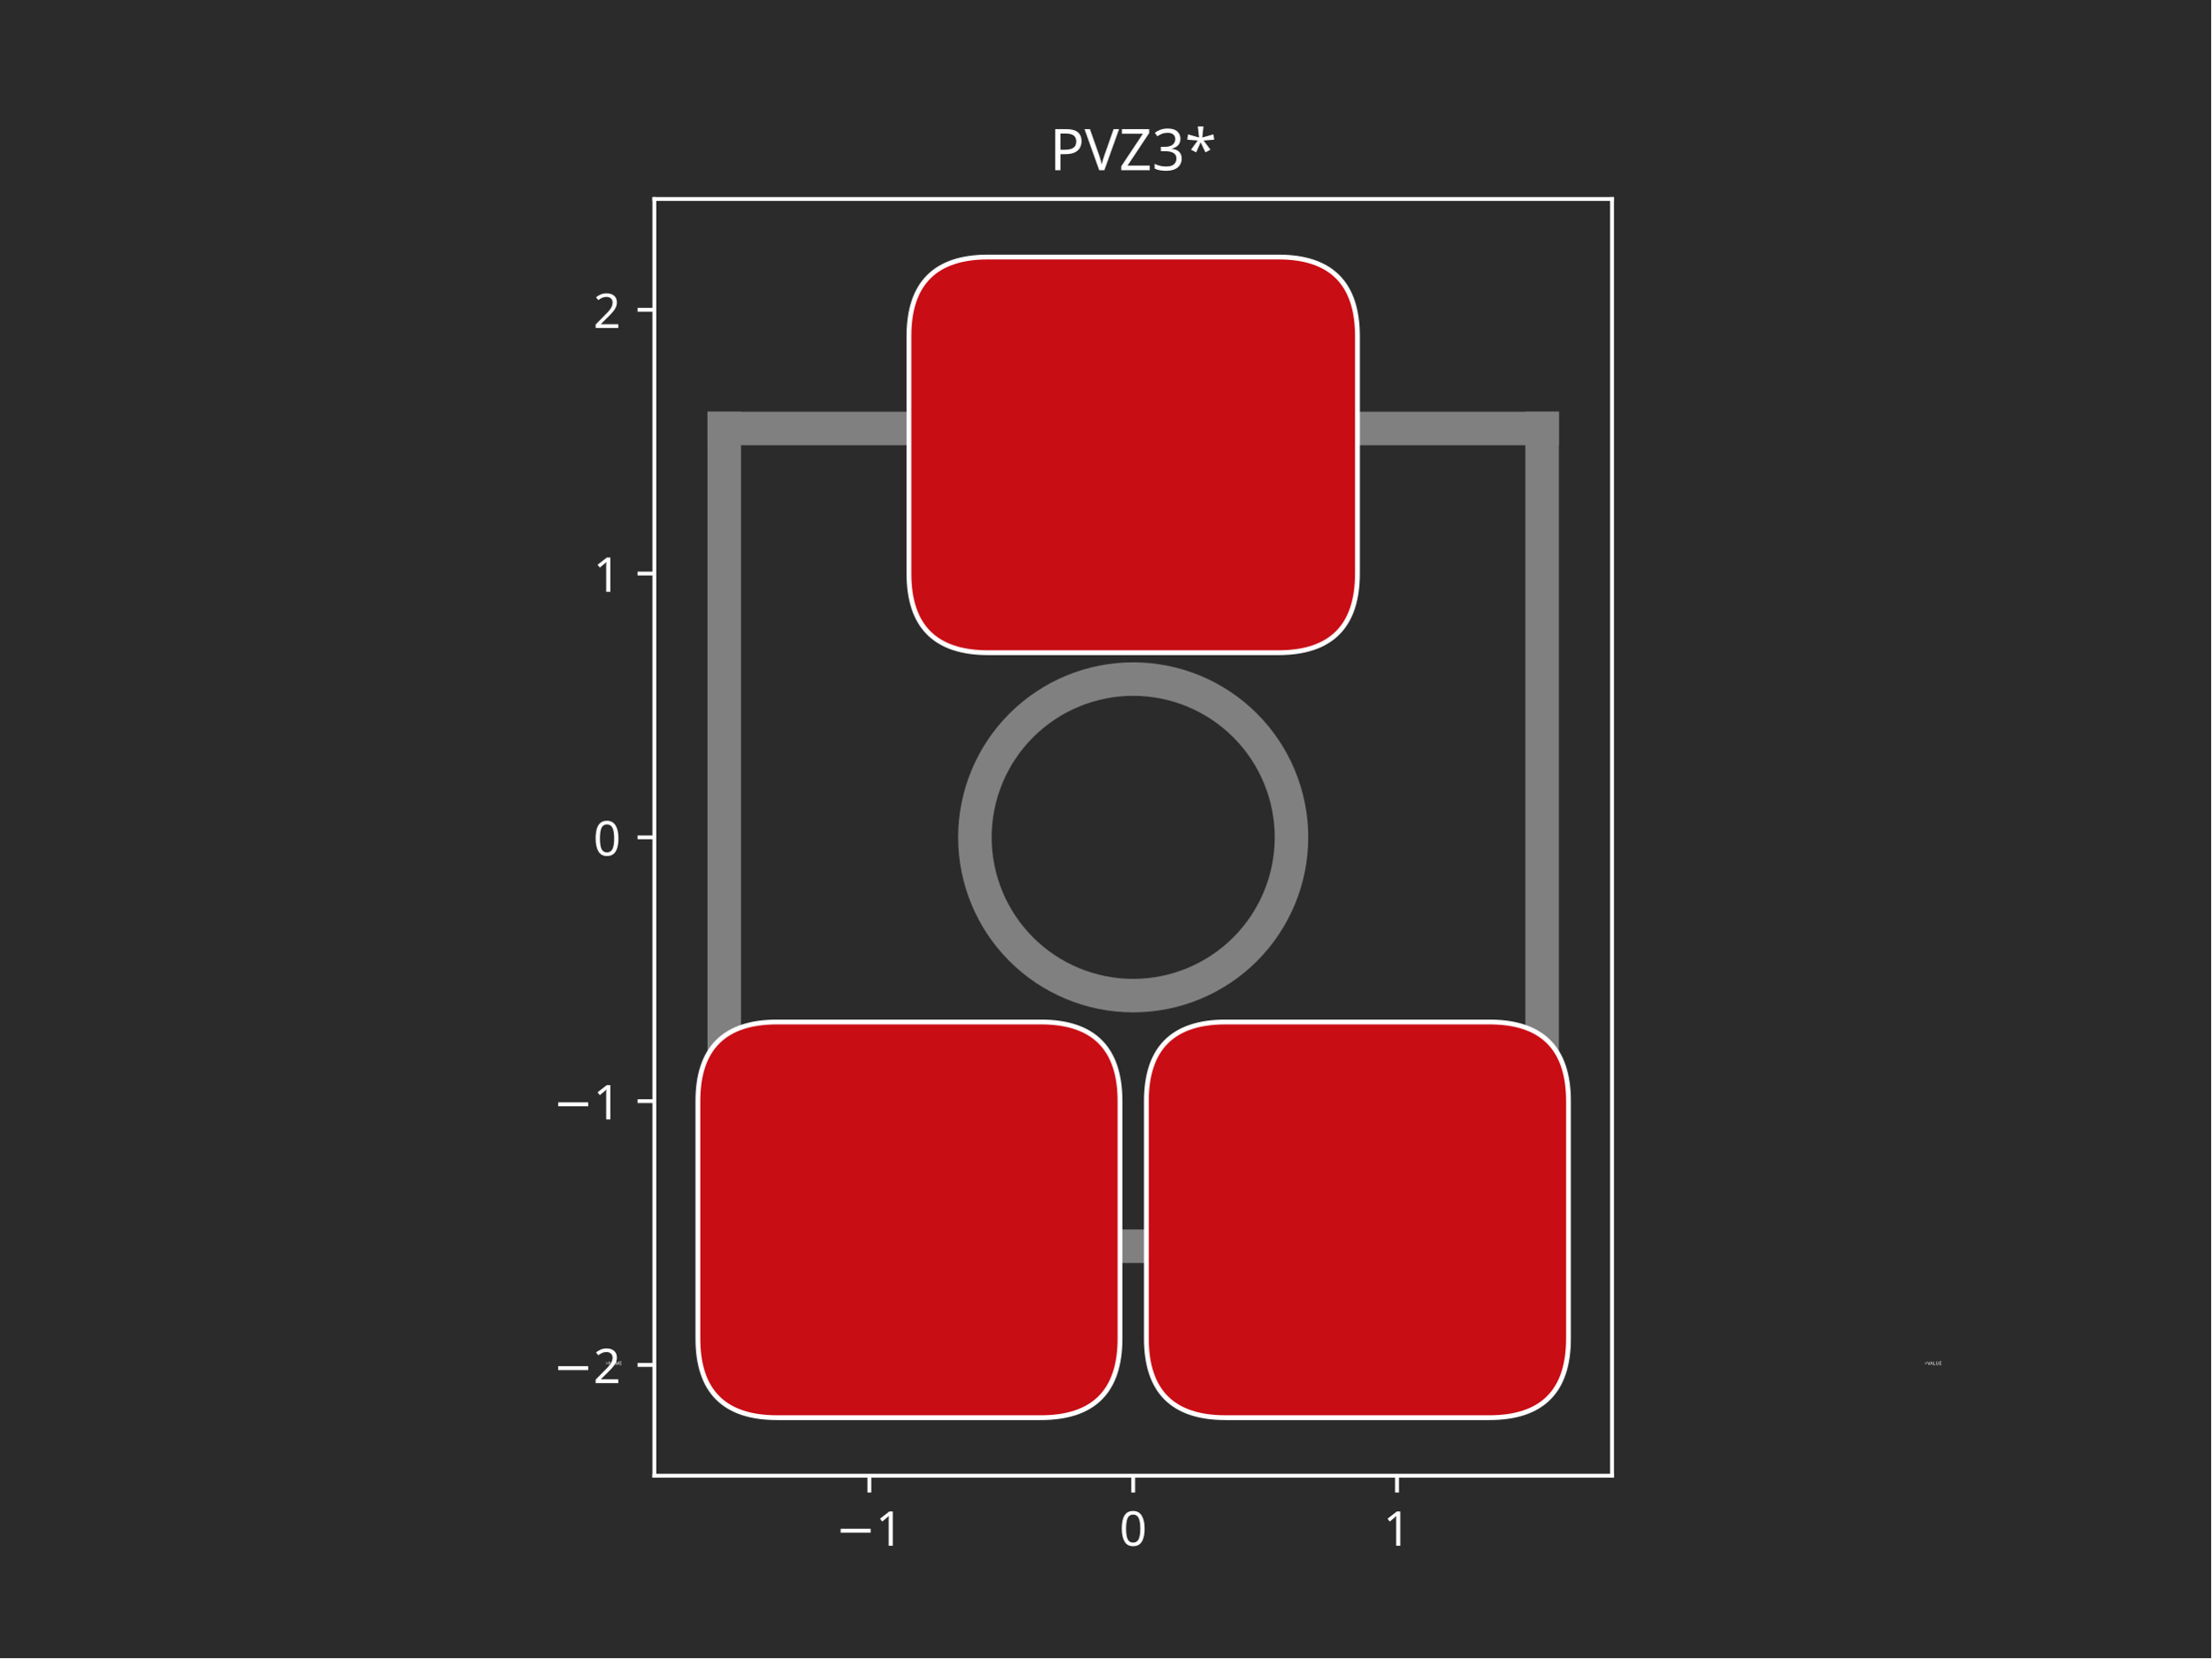
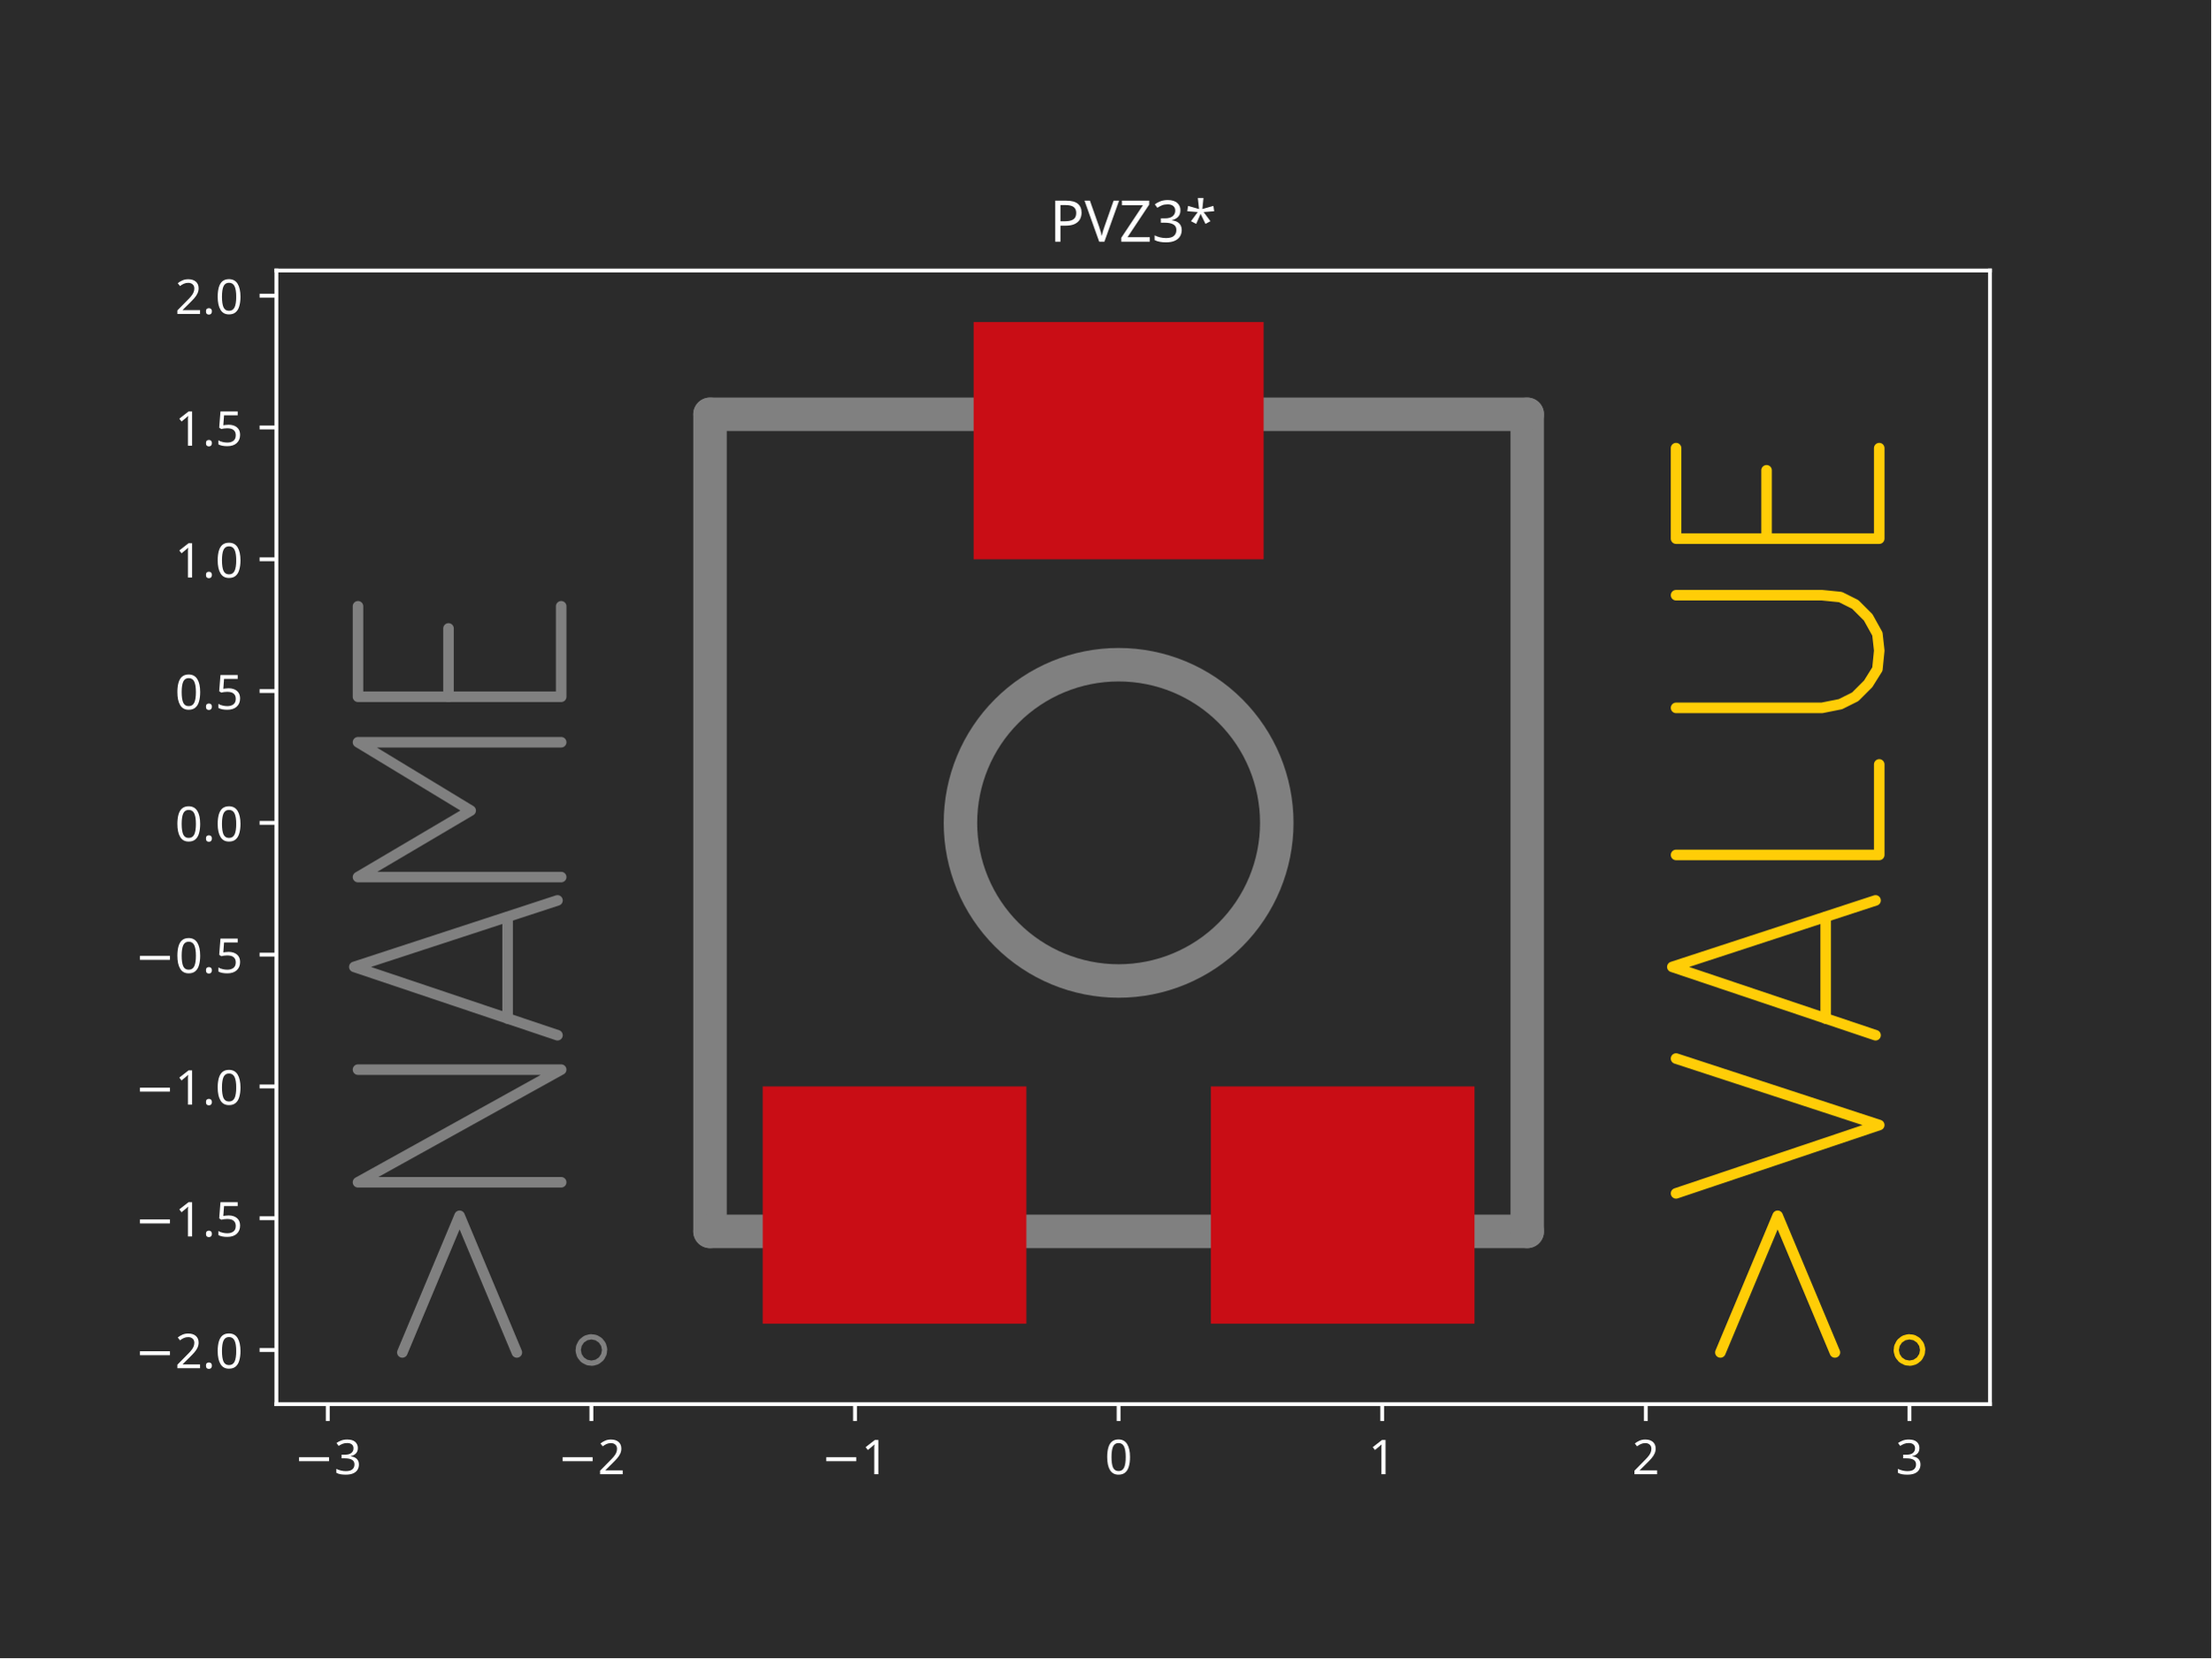
<svg xmlns="http://www.w3.org/2000/svg" xmlns:xlink="http://www.w3.org/1999/xlink" width="460.8pt" height="345.6pt" viewBox="0 0 460.8 345.6" version="1.1">
  <defs>
    <style type="text/css">*{stroke-linejoin: round; stroke-linecap: butt}</style>
  </defs>
  <g id="figure_1">
    <g id="patch_1">
      <path d="M 0 345.6  L 460.8 345.6  L 460.8 0  L 0 0  z " style="fill: #2b2b2b" />
    </g>
    <g id="axes_1">
      <g id="patch_2">
-         <path d="M 136.368 307.584  L 335.952 307.584  L 335.952 41.472  L 136.368 41.472  z " style="fill: #2b2b2b" />
-       </g>
-       <g id="text_1">
-         <text style="fill: #ffffff; font: 1px 'sans-serif'; text-anchor: start" x="401.105" y="284.492" transform="rotate(-0, 401.1055, 284.4916)">&gt;VALUE</text>
-       </g>
-       <g id="text_2">
-         <text style="fill: #ffffff; font: 1px 'sans-serif'; text-anchor: start" x="126.196" y="284.492" transform="rotate(-0, 126.1964, 284.4916)">&gt;NAME</text>
+         <path d="M 57.6 292.673  L 414.72 292.673  L 414.72 56.383  L 57.6 56.383  z " style="fill: #2b2b2b" />
      </g>
      <g id="patch_3">
-         <path d="M 236.16 207.517  C 244.909 207.517 253.3 204.041 259.487 197.855  C 265.673 191.668 269.149 183.277 269.149 174.528  C 269.149 165.779 265.673 157.388 259.487 151.201  C 253.3 145.015 244.909 141.539 236.16 141.539  C 227.411 141.539 219.02 145.015 212.833 151.201  C 206.647 157.388 203.171 165.779 203.171 174.528  C 203.171 183.277 206.647 191.668 212.833 197.855  C 219.02 204.041 227.411 207.517 236.16 207.517  L 236.16 207.517  z " clip-path="url(#p422949f33c)" style="fill: none; stroke: #808080; stroke-width: 6.983; stroke-linejoin: miter" />
+         <path d="M 397.938 281.933  C 398.084 281.933 398.223 281.875 398.326 281.772  C 398.429 281.669 398.487 281.529 398.487 281.383  C 398.487 281.238 398.429 281.098 398.326 280.995  C 398.223 280.892 398.084 280.834 397.938 280.834  C 397.792 280.834 397.652 280.892 397.549 280.995  C 397.446 281.098 397.389 281.238 397.389 281.383  C 397.389 281.529 397.446 281.669 397.549 281.772  C 397.652 281.875 397.792 281.933 397.938 281.933  L 397.938 281.933  z " clip-path="url(#p5c998eb903)" style="fill: none; stroke: #ffcd07; stroke-width: 5.494; stroke-linejoin: miter" />
      </g>
      <g id="line2d_1">
-         <path d="M 150.938 89.306  L 150.938 259.75  " clip-path="url(#p422949f33c)" style="fill: none; stroke: #808080; stroke-width: 6.983; stroke-linecap: square" />
+         <path d="M 358.538 281.891  L 370.469 253.409  L 370.469 253.409  L 382.402 281.892  L 382.402 281.892  " clip-path="url(#p5c998eb903)" style="fill: none; stroke: #ffcd07; stroke-width: 2.198; stroke-linecap: round" />
      </g>
      <g id="line2d_2">
-         <path d="M 150.938 259.75  L 321.382 259.75  " clip-path="url(#p422949f33c)" style="fill: none; stroke: #808080; stroke-width: 6.983; stroke-linecap: square" />
+         <path d="M 349.297 248.737  L 391.642 234.493  L 391.642 234.493  L 349.296 220.637  L 349.296 220.637  " clip-path="url(#p5c998eb903)" style="fill: none; stroke: #ffcd07; stroke-width: 2.198; stroke-linecap: round" />
      </g>
      <g id="line2d_3">
-         <path d="M 321.382 259.75  L 321.382 89.306  " clip-path="url(#p422949f33c)" style="fill: none; stroke: #808080; stroke-width: 6.983; stroke-linecap: square" />
+         <path d="M 390.87 215.774  L 348.525 201.531  L 348.525 201.531  L 390.871 187.674  L 390.871 187.674  " clip-path="url(#p5c998eb903)" style="fill: none; stroke: #ffcd07; stroke-width: 2.198; stroke-linecap: round" />
      </g>
      <g id="line2d_4">
-         <path d="M 321.382 89.306  L 150.938 89.306  " clip-path="url(#p422949f33c)" style="fill: none; stroke: #808080; stroke-width: 6.983; stroke-linecap: square" />
+         <path d="M 380.479 191.135  L 380.479 212.307  " clip-path="url(#p5c998eb903)" style="fill: none; stroke: #ffcd07; stroke-width: 2.198; stroke-linecap: round" />
+       </g>
+       <g id="line2d_5">
+         <path d="M 349.298 178.192  L 391.641 178.192  L 391.641 159.33  " clip-path="url(#p5c998eb903)" style="fill: none; stroke: #ffcd07; stroke-width: 2.198; stroke-linecap: round" />
+       </g>
+       <g id="line2d_6">
+         <path d="M 349.299 147.537  L 379.71 147.537  L 379.71 147.537  L 383.559 146.768  L 383.559 146.768  L 386.638 145.228  L 389.333 142.533  L 391.258 139.454  L 391.643 135.604  L 391.258 132.14  L 389.333 128.675  L 386.638 125.981  L 383.559 124.441  L 379.71 124.056  L 349.299 124.056  " clip-path="url(#p5c998eb903)" style="fill: none; stroke: #ffcd07; stroke-width: 2.198; stroke-linecap: round" />
+       </g>
+       <g id="line2d_7">
+         <path d="M 391.641 93.403  L 391.641 112.265  L 349.298 112.265  L 349.298 93.403  " clip-path="url(#p5c998eb903)" style="fill: none; stroke: #ffcd07; stroke-width: 2.198; stroke-linecap: round" />
+       </g>
+       <g id="line2d_8">
+         <path d="M 368.161 112.264  L 368.161 98.021  " clip-path="url(#p5c998eb903)" style="fill: none; stroke: #ffcd07; stroke-width: 2.198; stroke-linecap: round" />
      </g>
      <g id="patch_4">
-         <path d="M 205.92 136.041  L 266.4 136.041  Q 282.895 136.041 282.895 119.546  L 282.895 70.063  Q 282.895 53.568 266.4 53.568  L 205.92 53.568  Q 189.425 53.568 189.425 70.063  L 189.425 119.546  Q 189.425 136.041 205.92 136.041  z " clip-path="url(#p422949f33c)" style="fill: #c90d15; stroke: #ffffff; stroke-linejoin: miter" />
+         <path d="M 123.245 281.933  C 123.391 281.933 123.531 281.875 123.634 281.772  C 123.737 281.669 123.795 281.529 123.795 281.383  C 123.795 281.238 123.737 281.098 123.634 280.995  C 123.531 280.892 123.391 280.834 123.245 280.834  C 123.1 280.834 122.96 280.892 122.857 280.995  C 122.754 281.098 122.696 281.238 122.696 281.383  C 122.696 281.529 122.754 281.669 122.857 281.772  C 122.96 281.875 123.1 281.933 123.245 281.933  L 123.245 281.933  z " clip-path="url(#p5c998eb903)" style="fill: none; stroke: #808080; stroke-width: 5.494; stroke-linejoin: miter" />
+       </g>
+       <g id="line2d_9">
+         <path d="M 83.845 281.891  L 95.777 253.409  L 95.777 253.409  L 107.709 281.892  L 107.709 281.892  " clip-path="url(#p5c998eb903)" style="fill: none; stroke: #808080; stroke-width: 2.198; stroke-linecap: round" />
+       </g>
+       <g id="line2d_10">
+         <path d="M 116.947 246.424  L 74.604 246.424  L 116.947 222.943  L 74.604 222.943  " clip-path="url(#p5c998eb903)" style="fill: none; stroke: #808080; stroke-width: 2.198; stroke-linecap: round" />
+       </g>
+       <g id="line2d_11">
+         <path d="M 116.178 215.774  L 73.833 201.531  L 73.833 201.531  L 116.179 187.674  L 116.179 187.674  " clip-path="url(#p5c998eb903)" style="fill: none; stroke: #808080; stroke-width: 2.198; stroke-linecap: round" />
+       </g>
+       <g id="line2d_12">
+         <path d="M 105.786 191.135  L 105.786 212.307  " clip-path="url(#p5c998eb903)" style="fill: none; stroke: #808080; stroke-width: 2.198; stroke-linecap: round" />
+       </g>
+       <g id="line2d_13">
+         <path d="M 116.948 182.808  L 74.605 182.808  L 98.086 168.95  L 98.086 168.95  L 74.605 154.707  L 74.605 154.707  L 116.948 154.707  " clip-path="url(#p5c998eb903)" style="fill: none; stroke: #808080; stroke-width: 2.198; stroke-linecap: round" />
+       </g>
+       <g id="line2d_14">
+         <path d="M 116.948 126.366  L 116.948 145.228  L 74.605 145.228  L 74.605 126.366  " clip-path="url(#p5c998eb903)" style="fill: none; stroke: #808080; stroke-width: 2.198; stroke-linecap: round" />
+       </g>
+       <g id="line2d_15">
+         <path d="M 93.468 145.227  L 93.468 130.984  " clip-path="url(#p5c998eb903)" style="fill: none; stroke: #808080; stroke-width: 2.198; stroke-linecap: round" />
      </g>
      <g id="patch_5">
-         <path d="M 161.935 295.488  L 216.916 295.488  Q 233.411 295.488 233.411 278.993  L 233.411 229.51  Q 233.411 213.015 216.916 213.015  L 161.935 213.015  Q 145.44 213.015 145.44 229.51  L 145.44 278.993  Q 145.44 295.488 161.935 295.488  z " clip-path="url(#p422949f33c)" style="fill: #c90d15; stroke: #ffffff; stroke-linejoin: miter" />
+         <path d="M 233.122 204.469  C 241.864 204.469 250.249 200.996 256.431 194.815  C 262.612 188.633 266.085 180.248 266.085 171.506  C 266.085 162.764 262.612 154.379 256.431 148.198  C 250.249 142.016 241.864 138.543 233.122 138.543  C 224.38 138.543 215.995 142.016 209.814 148.198  C 203.632 154.379 200.159 162.764 200.159 171.506  C 200.159 180.248 203.632 188.633 209.814 194.815  C 215.995 200.996 224.38 204.469 233.122 204.469  L 233.122 204.469  z " clip-path="url(#p5c998eb903)" style="fill: none; stroke: #808080; stroke-width: 6.977; stroke-linejoin: miter" />
+       </g>
+       <g id="line2d_16">
+         <path d="M 147.968 86.352  L 147.968 256.661  " clip-path="url(#p5c998eb903)" style="fill: none; stroke: #808080; stroke-width: 6.977; stroke-linecap: round" />
+       </g>
+       <g id="line2d_17">
+         <path d="M 147.968 256.661  L 318.277 256.661  " clip-path="url(#p5c998eb903)" style="fill: none; stroke: #808080; stroke-width: 6.977; stroke-linecap: round" />
+       </g>
+       <g id="line2d_18">
+         <path d="M 318.277 256.661  L 318.277 86.352  " clip-path="url(#p5c998eb903)" style="fill: none; stroke: #808080; stroke-width: 6.977; stroke-linecap: round" />
+       </g>
+       <g id="line2d_19">
+         <path d="M 318.277 86.352  L 147.968 86.352  " clip-path="url(#p5c998eb903)" style="fill: none; stroke: #808080; stroke-width: 6.977; stroke-linecap: round" />
      </g>
      <g id="patch_6">
-         <path d="M 255.404 295.488  L 310.385 295.488  Q 326.88 295.488 326.88 278.993  L 326.88 229.51  Q 326.88 213.015 310.385 213.015  L 255.404 213.015  Q 238.909 213.015 238.909 229.51  L 238.909 278.993  Q 238.909 295.488 255.404 295.488  z " clip-path="url(#p422949f33c)" style="fill: #c90d15; stroke: #ffffff; stroke-linejoin: miter" />
+         <path d="M 202.906 116.568  L 263.339 116.568  L 263.339 67.123  L 202.906 67.123  z " clip-path="url(#p5c998eb903)" style="fill: #c90d15" />
+       </g>
+       <g id="patch_7">
+         <path d="M 158.955 275.89  L 213.894 275.89  L 213.894 226.445  L 158.955 226.445  z " clip-path="url(#p5c998eb903)" style="fill: #c90d15" />
+       </g>
+       <g id="patch_8">
+         <path d="M 252.351 275.89  L 307.289 275.89  L 307.289 226.445  L 252.351 226.445  z " clip-path="url(#p5c998eb903)" style="fill: #c90d15" />
      </g>
      <g id="matplotlib.axis_1">
        <g id="xtick_1">
-           <g id="line2d_5">
+           <g id="line2d_20">
            <defs>
-               <path id="m758da326fc" d="M 0 0  L 0 3.5  " style="stroke: #ffffff; stroke-width: 0.8" />
+               <path id="mcd68fa4a51" d="M 0 0  L 0 3.5  " style="stroke: #ffffff; stroke-width: 0.8" />
            </defs>
            <g>
-               <use xlink:href="#m758da326fc" x="181.178" y="307.584" style="fill: #ffffff; stroke: #ffffff; stroke-width: 0.8" />
+               <use xlink:href="#mcd68fa4a51" x="68.307" y="292.673" style="fill: #ffffff; stroke: #ffffff; stroke-width: 0.8" />
+             </g>
+           </g>
+           <g id="text_1">
+             <text style="fill: #ffffff; font: 10px 'sans-serif'; text-anchor: middle" x="68.307" y="307.272" transform="rotate(-0, 68.3068, 307.2717)">−3</text>
+           </g>
+         </g>
+         <g id="xtick_2">
+           <g id="line2d_21">
+             <g>
+               <use xlink:href="#mcd68fa4a51" x="123.245" y="292.673" style="fill: #ffffff; stroke: #ffffff; stroke-width: 0.8" />
+             </g>
+           </g>
+           <g id="text_2">
+             <text style="fill: #ffffff; font: 10px 'sans-serif'; text-anchor: middle" x="123.245" y="307.272" transform="rotate(-0, 123.2453, 307.2717)">−2</text>
+           </g>
+         </g>
+         <g id="xtick_3">
+           <g id="line2d_22">
+             <g>
+               <use xlink:href="#mcd68fa4a51" x="178.184" y="292.673" style="fill: #ffffff; stroke: #ffffff; stroke-width: 0.8" />
            </g>
          </g>
          <g id="text_3">
-             <text style="fill: #ffffff; font: 10px 'sans-serif'; text-anchor: middle" x="181.178" y="322.182" transform="rotate(-0, 181.1782, 322.1824)">−1</text>
-           </g>
-         </g>
-         <g id="xtick_2">
-           <g id="line2d_6">
-             <g>
-               <use xlink:href="#m758da326fc" x="236.16" y="307.584" style="fill: #ffffff; stroke: #ffffff; stroke-width: 0.8" />
+             <text style="fill: #ffffff; font: 10px 'sans-serif'; text-anchor: middle" x="178.184" y="307.272" transform="rotate(-0, 178.1838, 307.2717)">−1</text>
+           </g>
+         </g>
+         <g id="xtick_4">
+           <g id="line2d_23">
+             <g>
+               <use xlink:href="#mcd68fa4a51" x="233.122" y="292.673" style="fill: #ffffff; stroke: #ffffff; stroke-width: 0.8" />
            </g>
          </g>
          <g id="text_4">
-             <text style="fill: #ffffff; font: 10px 'sans-serif'; text-anchor: middle" x="236.16" y="322.182" transform="rotate(-0, 236.16, 322.1824)">0</text>
-           </g>
-         </g>
-         <g id="xtick_3">
-           <g id="line2d_7">
-             <g>
-               <use xlink:href="#m758da326fc" x="291.142" y="307.584" style="fill: #ffffff; stroke: #ffffff; stroke-width: 0.8" />
+             <text style="fill: #ffffff; font: 10px 'sans-serif'; text-anchor: middle" x="233.122" y="307.272" transform="rotate(-0, 233.1223, 307.2717)">0</text>
+           </g>
+         </g>
+         <g id="xtick_5">
+           <g id="line2d_24">
+             <g>
+               <use xlink:href="#mcd68fa4a51" x="288.061" y="292.673" style="fill: #ffffff; stroke: #ffffff; stroke-width: 0.8" />
            </g>
          </g>
          <g id="text_5">
-             <text style="fill: #ffffff; font: 10px 'sans-serif'; text-anchor: middle" x="291.142" y="322.182" transform="rotate(-0, 291.1418, 322.1824)">1</text>
+             <text style="fill: #ffffff; font: 10px 'sans-serif'; text-anchor: middle" x="288.061" y="307.272" transform="rotate(-0, 288.0609, 307.2717)">1</text>
+           </g>
+         </g>
+         <g id="xtick_6">
+           <g id="line2d_25">
+             <g>
+               <use xlink:href="#mcd68fa4a51" x="342.999" y="292.673" style="fill: #ffffff; stroke: #ffffff; stroke-width: 0.8" />
+             </g>
+           </g>
+           <g id="text_6">
+             <text style="fill: #ffffff; font: 10px 'sans-serif'; text-anchor: middle" x="342.999" y="307.272" transform="rotate(-0, 342.9994, 307.2717)">2</text>
+           </g>
+         </g>
+         <g id="xtick_7">
+           <g id="line2d_26">
+             <g>
+               <use xlink:href="#mcd68fa4a51" x="397.938" y="292.673" style="fill: #ffffff; stroke: #ffffff; stroke-width: 0.8" />
+             </g>
+           </g>
+           <g id="text_7">
+             <text style="fill: #ffffff; font: 10px 'sans-serif'; text-anchor: middle" x="397.938" y="307.272" transform="rotate(-0, 397.9379, 307.2717)">3</text>
          </g>
        </g>
      </g>
      <g id="matplotlib.axis_2">
        <g id="ytick_1">
-           <g id="line2d_8">
+           <g id="line2d_27">
            <defs>
-               <path id="me347ef8e16" d="M 0 0  L -3.5 0  " style="stroke: #ffffff; stroke-width: 0.8" />
+               <path id="mfc04a6518a" d="M 0 0  L -3.5 0  " style="stroke: #ffffff; stroke-width: 0.8" />
            </defs>
            <g>
-               <use xlink:href="#me347ef8e16" x="136.368" y="284.492" style="fill: #ffffff; stroke: #ffffff; stroke-width: 0.8" />
-             </g>
-           </g>
-           <g id="text_6">
-             <text style="fill: #ffffff; font: 10px 'sans-serif'; text-anchor: end" x="129.368" y="288.291" transform="rotate(-0, 129.368, 288.2909)">−2</text>
+               <use xlink:href="#mfc04a6518a" x="57.6" y="281.383" style="fill: #ffffff; stroke: #ffffff; stroke-width: 0.8" />
+             </g>
+           </g>
+           <g id="text_8">
+             <text style="fill: #ffffff; font: 10px 'sans-serif'; text-anchor: end" x="50.6" y="285.183" transform="rotate(-0, 50.6, 285.1826)">−2.0</text>
          </g>
        </g>
        <g id="ytick_2">
-           <g id="line2d_9">
-             <g>
-               <use xlink:href="#me347ef8e16" x="136.368" y="229.51" style="fill: #ffffff; stroke: #ffffff; stroke-width: 0.8" />
-             </g>
-           </g>
-           <g id="text_7">
-             <text style="fill: #ffffff; font: 10px 'sans-serif'; text-anchor: end" x="129.368" y="233.309" transform="rotate(-0, 129.368, 233.309)">−1</text>
+           <g id="line2d_28">
+             <g>
+               <use xlink:href="#mfc04a6518a" x="57.6" y="253.914" style="fill: #ffffff; stroke: #ffffff; stroke-width: 0.8" />
+             </g>
+           </g>
+           <g id="text_9">
+             <text style="fill: #ffffff; font: 10px 'sans-serif'; text-anchor: end" x="50.6" y="257.713" transform="rotate(-0, 50.6, 257.7134)">−1.5</text>
          </g>
        </g>
        <g id="ytick_3">
-           <g id="line2d_10">
-             <g>
-               <use xlink:href="#me347ef8e16" x="136.368" y="174.528" style="fill: #ffffff; stroke: #ffffff; stroke-width: 0.8" />
-             </g>
-           </g>
-           <g id="text_8">
-             <text style="fill: #ffffff; font: 10px 'sans-serif'; text-anchor: end" x="129.368" y="178.327" transform="rotate(-0, 129.368, 178.3272)">0</text>
+           <g id="line2d_29">
+             <g>
+               <use xlink:href="#mfc04a6518a" x="57.6" y="226.445" style="fill: #ffffff; stroke: #ffffff; stroke-width: 0.8" />
+             </g>
+           </g>
+           <g id="text_10">
+             <text style="fill: #ffffff; font: 10px 'sans-serif'; text-anchor: end" x="50.6" y="230.244" transform="rotate(-0, 50.6, 230.2441)">−1.0</text>
          </g>
        </g>
        <g id="ytick_4">
-           <g id="line2d_11">
-             <g>
-               <use xlink:href="#me347ef8e16" x="136.368" y="119.546" style="fill: #ffffff; stroke: #ffffff; stroke-width: 0.8" />
-             </g>
-           </g>
-           <g id="text_9">
-             <text style="fill: #ffffff; font: 10px 'sans-serif'; text-anchor: end" x="129.368" y="123.345" transform="rotate(-0, 129.368, 123.3454)">1</text>
+           <g id="line2d_30">
+             <g>
+               <use xlink:href="#mfc04a6518a" x="57.6" y="198.976" style="fill: #ffffff; stroke: #ffffff; stroke-width: 0.8" />
+             </g>
+           </g>
+           <g id="text_11">
+             <text style="fill: #ffffff; font: 10px 'sans-serif'; text-anchor: end" x="50.6" y="202.775" transform="rotate(-0, 50.6, 202.7749)">−0.5</text>
          </g>
        </g>
        <g id="ytick_5">
-           <g id="line2d_12">
-             <g>
-               <use xlink:href="#me347ef8e16" x="136.368" y="64.564" style="fill: #ffffff; stroke: #ffffff; stroke-width: 0.8" />
-             </g>
-           </g>
-           <g id="text_10">
-             <text style="fill: #ffffff; font: 10px 'sans-serif'; text-anchor: end" x="129.368" y="68.364" transform="rotate(-0, 129.368, 68.36358)">2</text>
-           </g>
-         </g>
-       </g>
-       <g id="patch_7">
-         <path d="M 136.368 307.584  L 136.368 41.472  " style="fill: none; stroke: #ffffff; stroke-width: 0.8; stroke-linejoin: miter; stroke-linecap: square" />
-       </g>
-       <g id="patch_8">
-         <path d="M 335.952 307.584  L 335.952 41.472  " style="fill: none; stroke: #ffffff; stroke-width: 0.8; stroke-linejoin: miter; stroke-linecap: square" />
+           <g id="line2d_31">
+             <g>
+               <use xlink:href="#mfc04a6518a" x="57.6" y="171.506" style="fill: #ffffff; stroke: #ffffff; stroke-width: 0.8" />
+             </g>
+           </g>
+           <g id="text_12">
+             <text style="fill: #ffffff; font: 10px 'sans-serif'; text-anchor: end" x="50.6" y="175.306" transform="rotate(-0, 50.6, 175.3056)">0.0</text>
+           </g>
+         </g>
+         <g id="ytick_6">
+           <g id="line2d_32">
+             <g>
+               <use xlink:href="#mfc04a6518a" x="57.6" y="144.037" style="fill: #ffffff; stroke: #ffffff; stroke-width: 0.8" />
+             </g>
+           </g>
+           <g id="text_13">
+             <text style="fill: #ffffff; font: 10px 'sans-serif'; text-anchor: end" x="50.6" y="147.836" transform="rotate(-0, 50.6, 147.8363)">0.5</text>
+           </g>
+         </g>
+         <g id="ytick_7">
+           <g id="line2d_33">
+             <g>
+               <use xlink:href="#mfc04a6518a" x="57.6" y="116.568" style="fill: #ffffff; stroke: #ffffff; stroke-width: 0.8" />
+             </g>
+           </g>
+           <g id="text_14">
+             <text style="fill: #ffffff; font: 10px 'sans-serif'; text-anchor: end" x="50.6" y="120.367" transform="rotate(-0, 50.6, 120.3671)">1.0</text>
+           </g>
+         </g>
+         <g id="ytick_8">
+           <g id="line2d_34">
+             <g>
+               <use xlink:href="#mfc04a6518a" x="57.6" y="89.099" style="fill: #ffffff; stroke: #ffffff; stroke-width: 0.8" />
+             </g>
+           </g>
+           <g id="text_15">
+             <text style="fill: #ffffff; font: 10px 'sans-serif'; text-anchor: end" x="50.6" y="92.898" transform="rotate(-0, 50.6, 92.89783)">1.5</text>
+           </g>
+         </g>
+         <g id="ytick_9">
+           <g id="line2d_35">
+             <g>
+               <use xlink:href="#mfc04a6518a" x="57.6" y="61.629" style="fill: #ffffff; stroke: #ffffff; stroke-width: 0.8" />
+             </g>
+           </g>
+           <g id="text_16">
+             <text style="fill: #ffffff; font: 10px 'sans-serif'; text-anchor: end" x="50.6" y="65.429" transform="rotate(-0, 50.6, 65.42857)">2.0</text>
+           </g>
+         </g>
      </g>
      <g id="patch_9">
-         <path d="M 136.368 307.584  L 335.952 307.584  " style="fill: none; stroke: #ffffff; stroke-width: 0.8; stroke-linejoin: miter; stroke-linecap: square" />
+         <path d="M 57.6 292.673  L 57.6 56.383  " style="fill: none; stroke: #ffffff; stroke-width: 0.8; stroke-linejoin: miter; stroke-linecap: square" />
      </g>
      <g id="patch_10">
-         <path d="M 136.368 41.472  L 335.952 41.472  " style="fill: none; stroke: #ffffff; stroke-width: 0.8; stroke-linejoin: miter; stroke-linecap: square" />
-       </g>
-       <g id="text_11">
-         <text style="fill: #ffffff; font: 12px 'sans-serif'; text-anchor: middle" x="236.16" y="35.472" transform="rotate(-0, 236.16, 35.472)">PVZ3*</text>
+         <path d="M 414.72 292.673  L 414.72 56.383  " style="fill: none; stroke: #ffffff; stroke-width: 0.8; stroke-linejoin: miter; stroke-linecap: square" />
+       </g>
+       <g id="patch_11">
+         <path d="M 57.6 292.673  L 414.72 292.673  " style="fill: none; stroke: #ffffff; stroke-width: 0.8; stroke-linejoin: miter; stroke-linecap: square" />
+       </g>
+       <g id="patch_12">
+         <path d="M 57.6 56.383  L 414.72 56.383  " style="fill: none; stroke: #ffffff; stroke-width: 0.8; stroke-linejoin: miter; stroke-linecap: square" />
+       </g>
+       <g id="text_17">
+         <text style="fill: #ffffff; font: 12px 'sans-serif'; text-anchor: middle" x="236.16" y="50.383" transform="rotate(-0, 236.16, 50.38273)">PVZ3*</text>
      </g>
    </g>
  </g>
  <defs>
-     <clipPath id="p422949f33c">
-       <rect x="136.368" y="41.472" width="199.584" height="266.112" />
+     <clipPath id="p5c998eb903">
+       <rect x="57.6" y="56.383" width="357.12" height="236.291" />
    </clipPath>
  </defs>
</svg>
